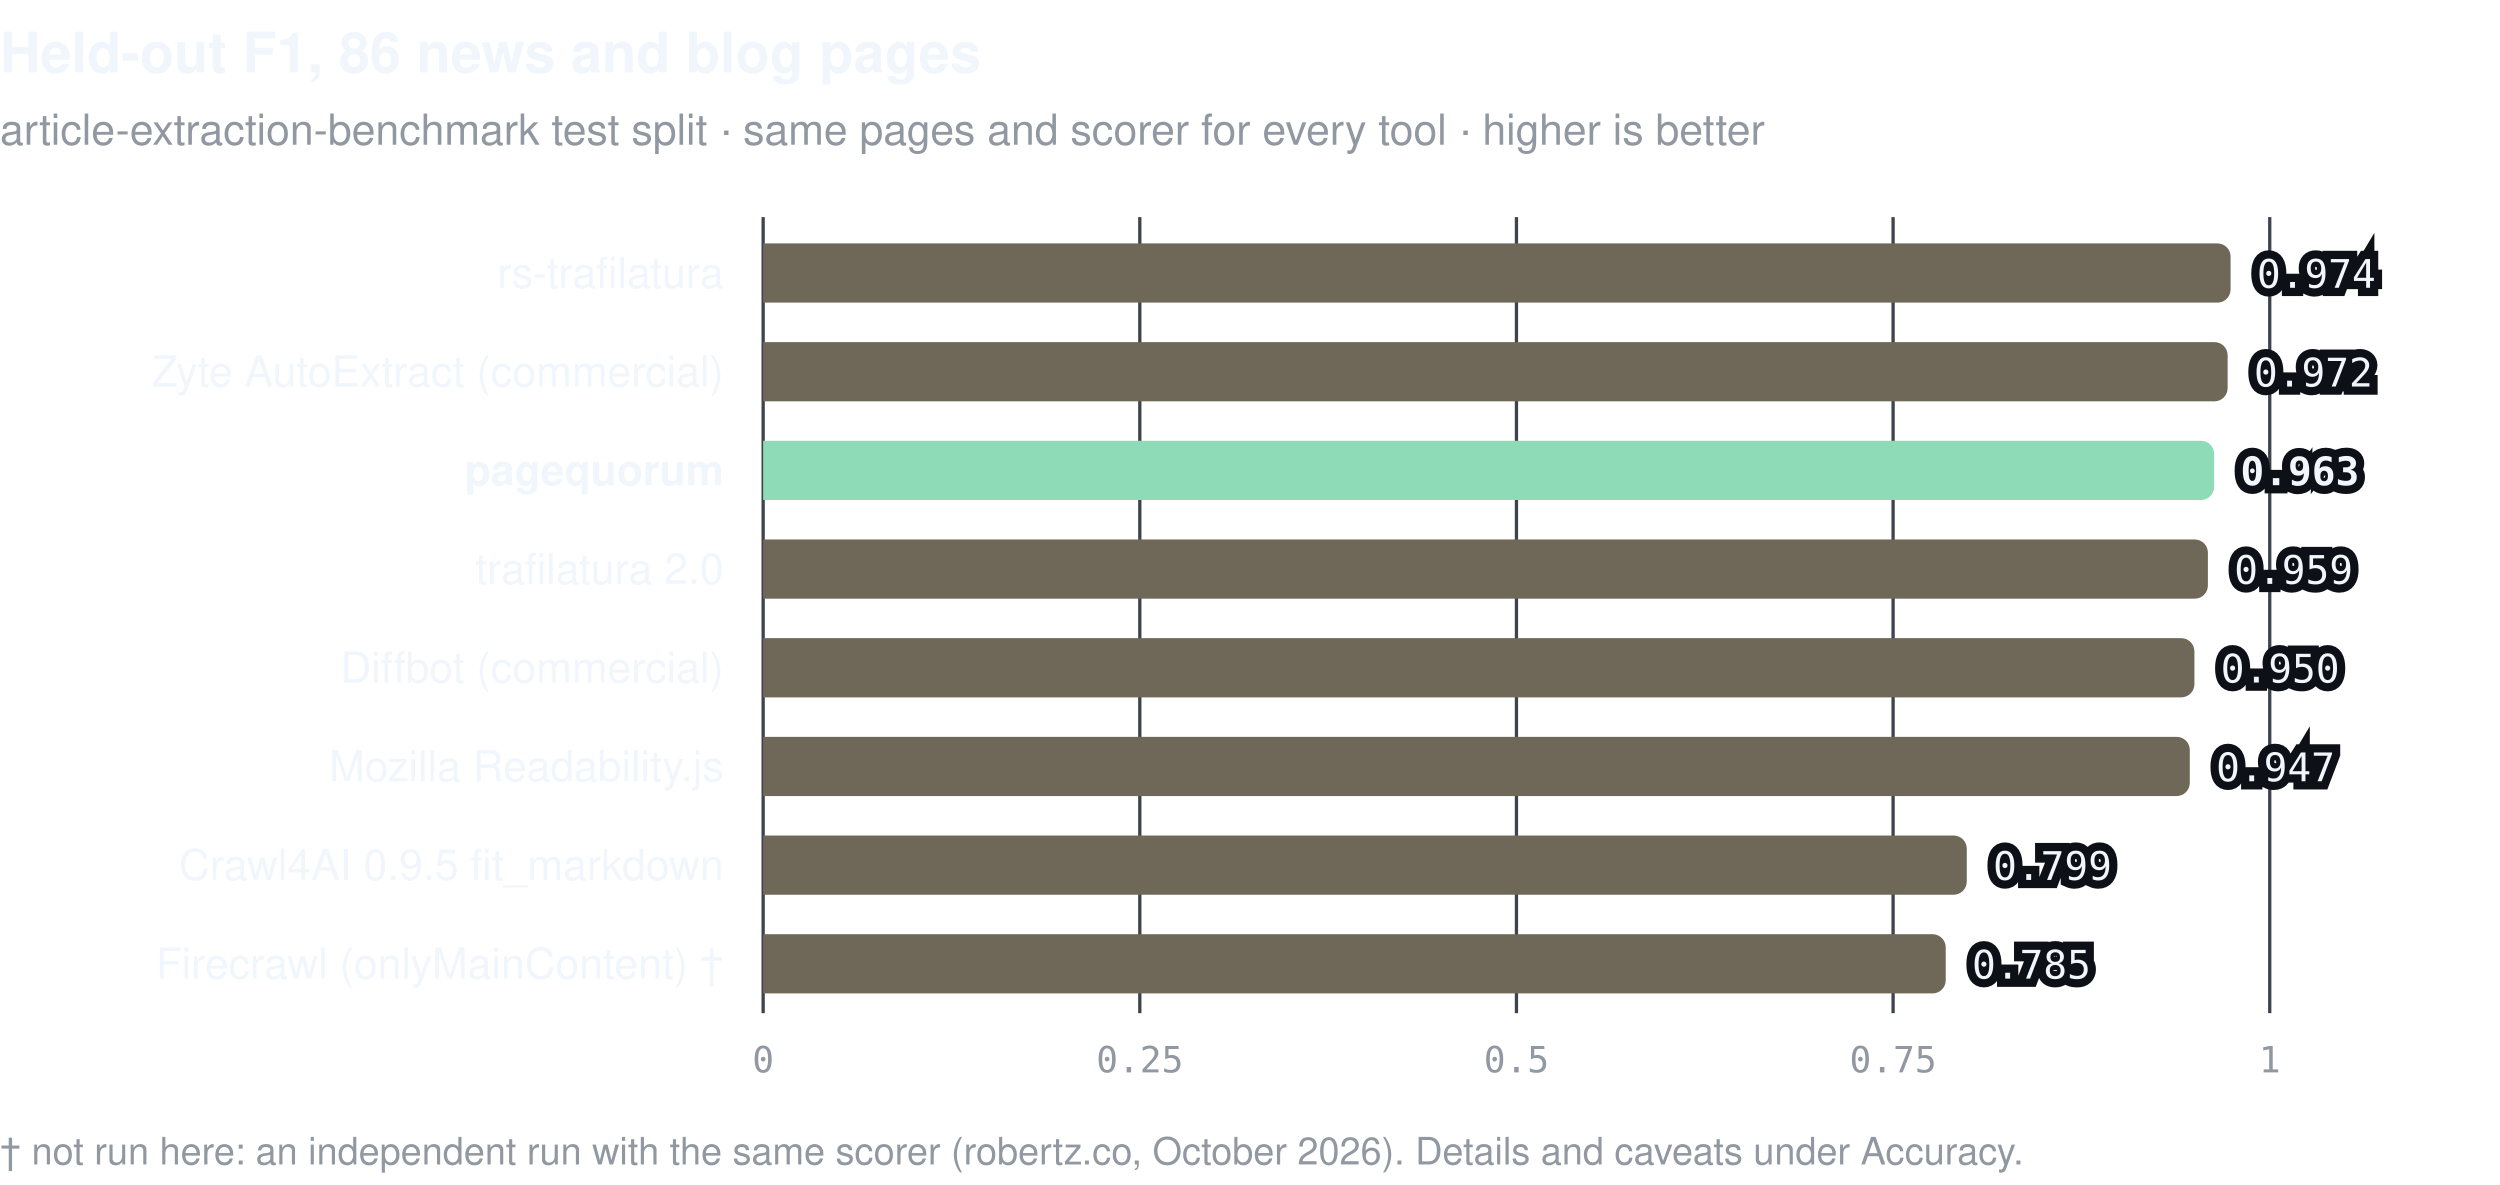
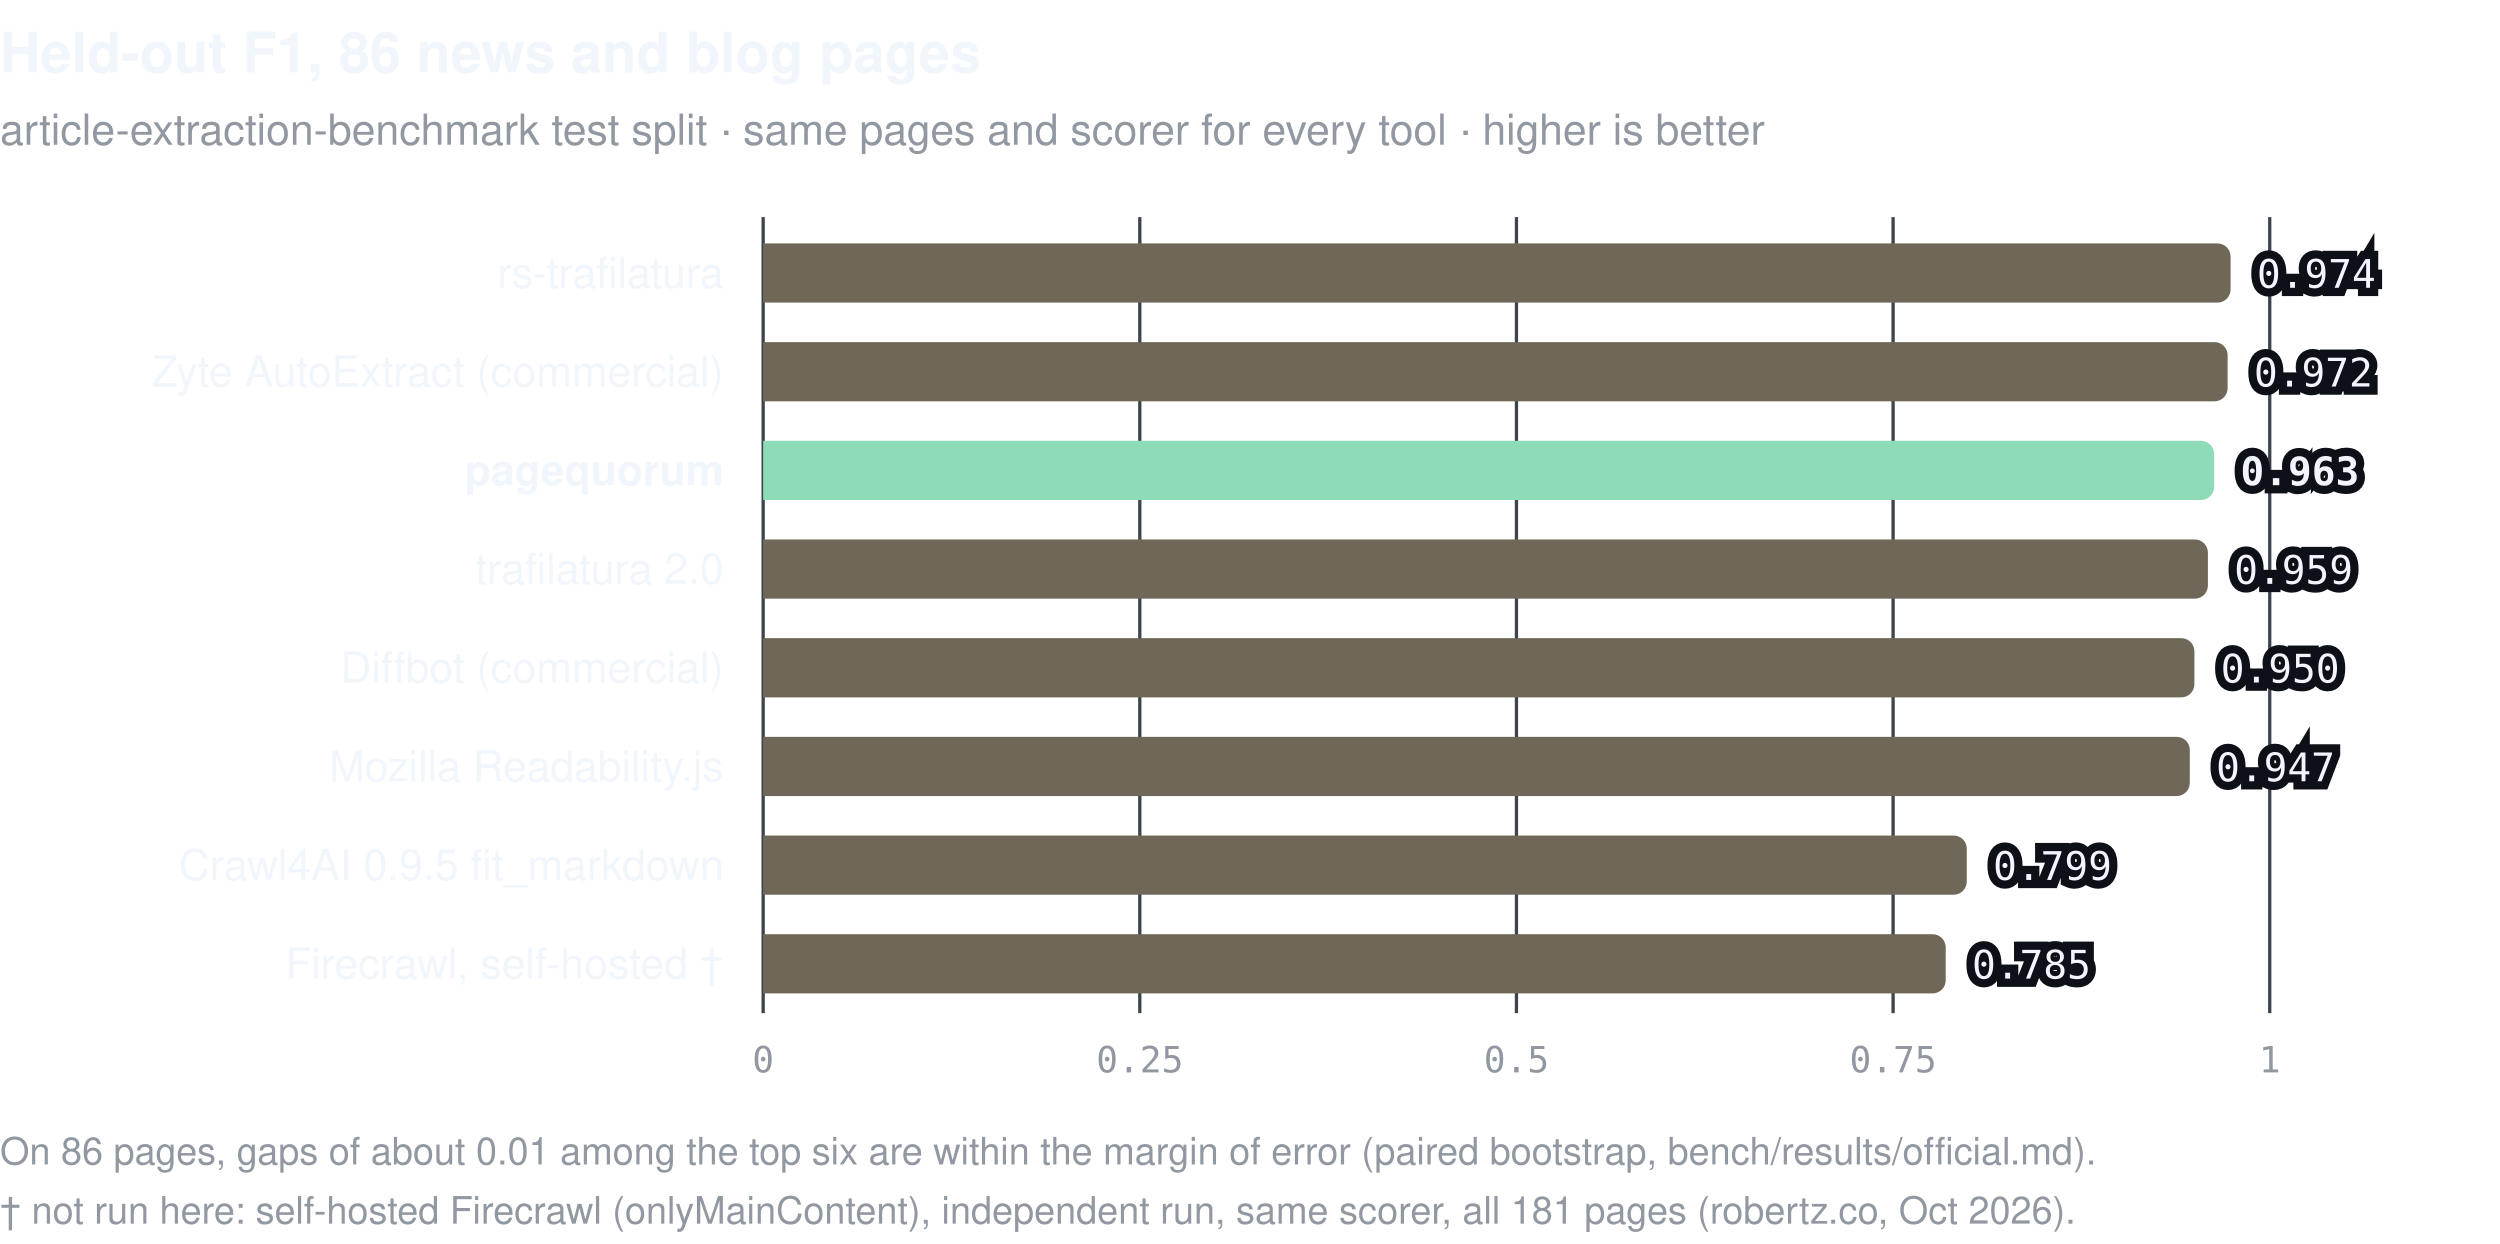
- <svg xmlns="http://www.w3.org/2000/svg" width="760" height="360" viewBox="0 0 760 360" role="img" aria-labelledby="title desc">
+ <svg xmlns="http://www.w3.org/2000/svg" width="760" height="378" viewBox="0 0 760 378" role="img" aria-labelledby="title desc">
  <text x="0" y="22" font-family="-apple-system,BlinkMacSystemFont,'Segoe UI',Helvetica,Arial,sans-serif" font-size="17" font-weight="600" fill="#f0f6fc">Held-out F1, 86 news and blog pages</text>
  <text x="0" y="44" font-family="-apple-system,BlinkMacSystemFont,'Segoe UI',Helvetica,Arial,sans-serif" font-size="13" fill="#9198a1">article-extraction-benchmark test split · same pages and scorer for every tool · higher is better</text>
  <line x1="232.0" y1="66" x2="232.0" y2="308" stroke="#3d444d" stroke-width="1" />
  <text x="232.0" y="326" text-anchor="middle" font-family="ui-monospace,SFMono-Regular,Menlo,Consolas,monospace" font-size="11" fill="#9198a1">0</text>
  <line x1="346.5" y1="66" x2="346.5" y2="308" stroke="#3d444d" stroke-width="1" />
  <text x="346.5" y="326" text-anchor="middle" font-family="ui-monospace,SFMono-Regular,Menlo,Consolas,monospace" font-size="11" fill="#9198a1">0.25</text>
  <line x1="461.0" y1="66" x2="461.0" y2="308" stroke="#3d444d" stroke-width="1" />
  <text x="461.0" y="326" text-anchor="middle" font-family="ui-monospace,SFMono-Regular,Menlo,Consolas,monospace" font-size="11" fill="#9198a1">0.5</text>
  <line x1="575.5" y1="66" x2="575.5" y2="308" stroke="#3d444d" stroke-width="1" />
  <text x="575.5" y="326" text-anchor="middle" font-family="ui-monospace,SFMono-Regular,Menlo,Consolas,monospace" font-size="11" fill="#9198a1">0.75</text>
  <line x1="690.0" y1="66" x2="690.0" y2="308" stroke="#3d444d" stroke-width="1" />
  <text x="690.0" y="326" text-anchor="middle" font-family="ui-monospace,SFMono-Regular,Menlo,Consolas,monospace" font-size="11" fill="#9198a1">1</text>
  <text x="220" y="87.5" text-anchor="end" font-family="-apple-system,BlinkMacSystemFont,'Segoe UI',Helvetica,Arial,sans-serif" font-size="13" fill="#f0f6fc">rs-trafilatura</text>
  <path d="M232,74 h442.1 a4,4 0 0 1 4,4 v10 a4,4 0 0 1 -4,4 h-442.1 z" fill="#6f6858" />
  <text x="686.1" y="87.5" font-family="ui-monospace,SFMono-Regular,Menlo,Consolas,monospace" font-size="12" fill="#f0f6fc" stroke="#0d1117" stroke-width="5" paint-order="stroke">0.974</text>
  <text x="220" y="117.5" text-anchor="end" font-family="-apple-system,BlinkMacSystemFont,'Segoe UI',Helvetica,Arial,sans-serif" font-size="13" fill="#f0f6fc">Zyte AutoExtract (commercial)</text>
  <path d="M232,104 h441.2 a4,4 0 0 1 4,4 v10 a4,4 0 0 1 -4,4 h-441.2 z" fill="#6f6858" />
  <text x="685.2" y="117.5" font-family="ui-monospace,SFMono-Regular,Menlo,Consolas,monospace" font-size="12" fill="#f0f6fc" stroke="#0d1117" stroke-width="5" paint-order="stroke">0.972</text>
  <text x="220" y="147.5" text-anchor="end" font-family="-apple-system,BlinkMacSystemFont,'Segoe UI',Helvetica,Arial,sans-serif" font-size="13" font-weight="700" fill="#f0f6fc">pagequorum</text>
  <path d="M232,134 h437.1 a4,4 0 0 1 4,4 v10 a4,4 0 0 1 -4,4 h-437.1 z" fill="#8ddcb7" />
  <text x="681.1" y="147.5" font-family="ui-monospace,SFMono-Regular,Menlo,Consolas,monospace" font-size="12" font-weight="700" fill="#f0f6fc" stroke="#0d1117" stroke-width="5" paint-order="stroke">0.963</text>
  <text x="220" y="177.5" text-anchor="end" font-family="-apple-system,BlinkMacSystemFont,'Segoe UI',Helvetica,Arial,sans-serif" font-size="13" fill="#f0f6fc">trafilatura 2.0</text>
  <path d="M232,164 h435.2 a4,4 0 0 1 4,4 v10 a4,4 0 0 1 -4,4 h-435.2 z" fill="#6f6858" />
  <text x="679.2" y="177.5" font-family="ui-monospace,SFMono-Regular,Menlo,Consolas,monospace" font-size="12" fill="#f0f6fc" stroke="#0d1117" stroke-width="5" paint-order="stroke">0.959</text>
  <text x="220" y="207.5" text-anchor="end" font-family="-apple-system,BlinkMacSystemFont,'Segoe UI',Helvetica,Arial,sans-serif" font-size="13" fill="#f0f6fc">Diffbot (commercial)</text>
  <path d="M232,194 h431.1 a4,4 0 0 1 4,4 v10 a4,4 0 0 1 -4,4 h-431.1 z" fill="#6f6858" />
  <text x="675.1" y="207.5" font-family="ui-monospace,SFMono-Regular,Menlo,Consolas,monospace" font-size="12" fill="#f0f6fc" stroke="#0d1117" stroke-width="5" paint-order="stroke">0.950</text>
  <text x="220" y="237.5" text-anchor="end" font-family="-apple-system,BlinkMacSystemFont,'Segoe UI',Helvetica,Arial,sans-serif" font-size="13" fill="#f0f6fc">Mozilla Readability.js</text>
  <path d="M232,224 h429.7 a4,4 0 0 1 4,4 v10 a4,4 0 0 1 -4,4 h-429.7 z" fill="#6f6858" />
  <text x="673.7" y="237.5" font-family="ui-monospace,SFMono-Regular,Menlo,Consolas,monospace" font-size="12" fill="#f0f6fc" stroke="#0d1117" stroke-width="5" paint-order="stroke">0.947</text>
  <text x="220" y="267.5" text-anchor="end" font-family="-apple-system,BlinkMacSystemFont,'Segoe UI',Helvetica,Arial,sans-serif" font-size="13" fill="#f0f6fc">Crawl4AI 0.9.5 fit_markdown</text>
  <path d="M232,254 h361.9 a4,4 0 0 1 4,4 v10 a4,4 0 0 1 -4,4 h-361.9 z" fill="#6f6858" />
  <text x="605.9" y="267.5" font-family="ui-monospace,SFMono-Regular,Menlo,Consolas,monospace" font-size="12" fill="#f0f6fc" stroke="#0d1117" stroke-width="5" paint-order="stroke">0.799</text>
-   <text x="220" y="297.5" text-anchor="end" font-family="-apple-system,BlinkMacSystemFont,'Segoe UI',Helvetica,Arial,sans-serif" font-size="13" fill="#f0f6fc">Firecrawl (onlyMainContent) †</text>
+   <text x="220" y="297.5" text-anchor="end" font-family="-apple-system,BlinkMacSystemFont,'Segoe UI',Helvetica,Arial,sans-serif" font-size="13" fill="#f0f6fc">Firecrawl, self-hosted †</text>
  <path d="M232,284 h355.5 a4,4 0 0 1 4,4 v10 a4,4 0 0 1 -4,4 h-355.5 z" fill="#6f6858" />
  <text x="599.5" y="297.5" font-family="ui-monospace,SFMono-Regular,Menlo,Consolas,monospace" font-size="12" fill="#f0f6fc" stroke="#0d1117" stroke-width="5" paint-order="stroke">0.785</text>
-   <text x="0" y="354" font-family="-apple-system,BlinkMacSystemFont,'Segoe UI',Helvetica,Arial,sans-serif" font-size="11.5" fill="#9198a1">† not run here: an independent run with the same scorer (robertz.co, October 2026). Details and caveats under Accuracy.</text>
+   <text x="0" y="354" font-family="-apple-system,BlinkMacSystemFont,'Segoe UI',Helvetica,Arial,sans-serif" font-size="11.5" fill="#9198a1">On 86 pages, gaps of about 0.01 among the top six are within the margin of error (paired bootstrap, bench/results/official.md).</text>
+   <text x="0" y="372" font-family="-apple-system,BlinkMacSystemFont,'Segoe UI',Helvetica,Arial,sans-serif" font-size="11.5" fill="#9198a1">† not run here: self-hosted Firecrawl (onlyMainContent), independent run, same scorer, all 181 pages (robertz.co, Oct 2026).</text>
</svg>
